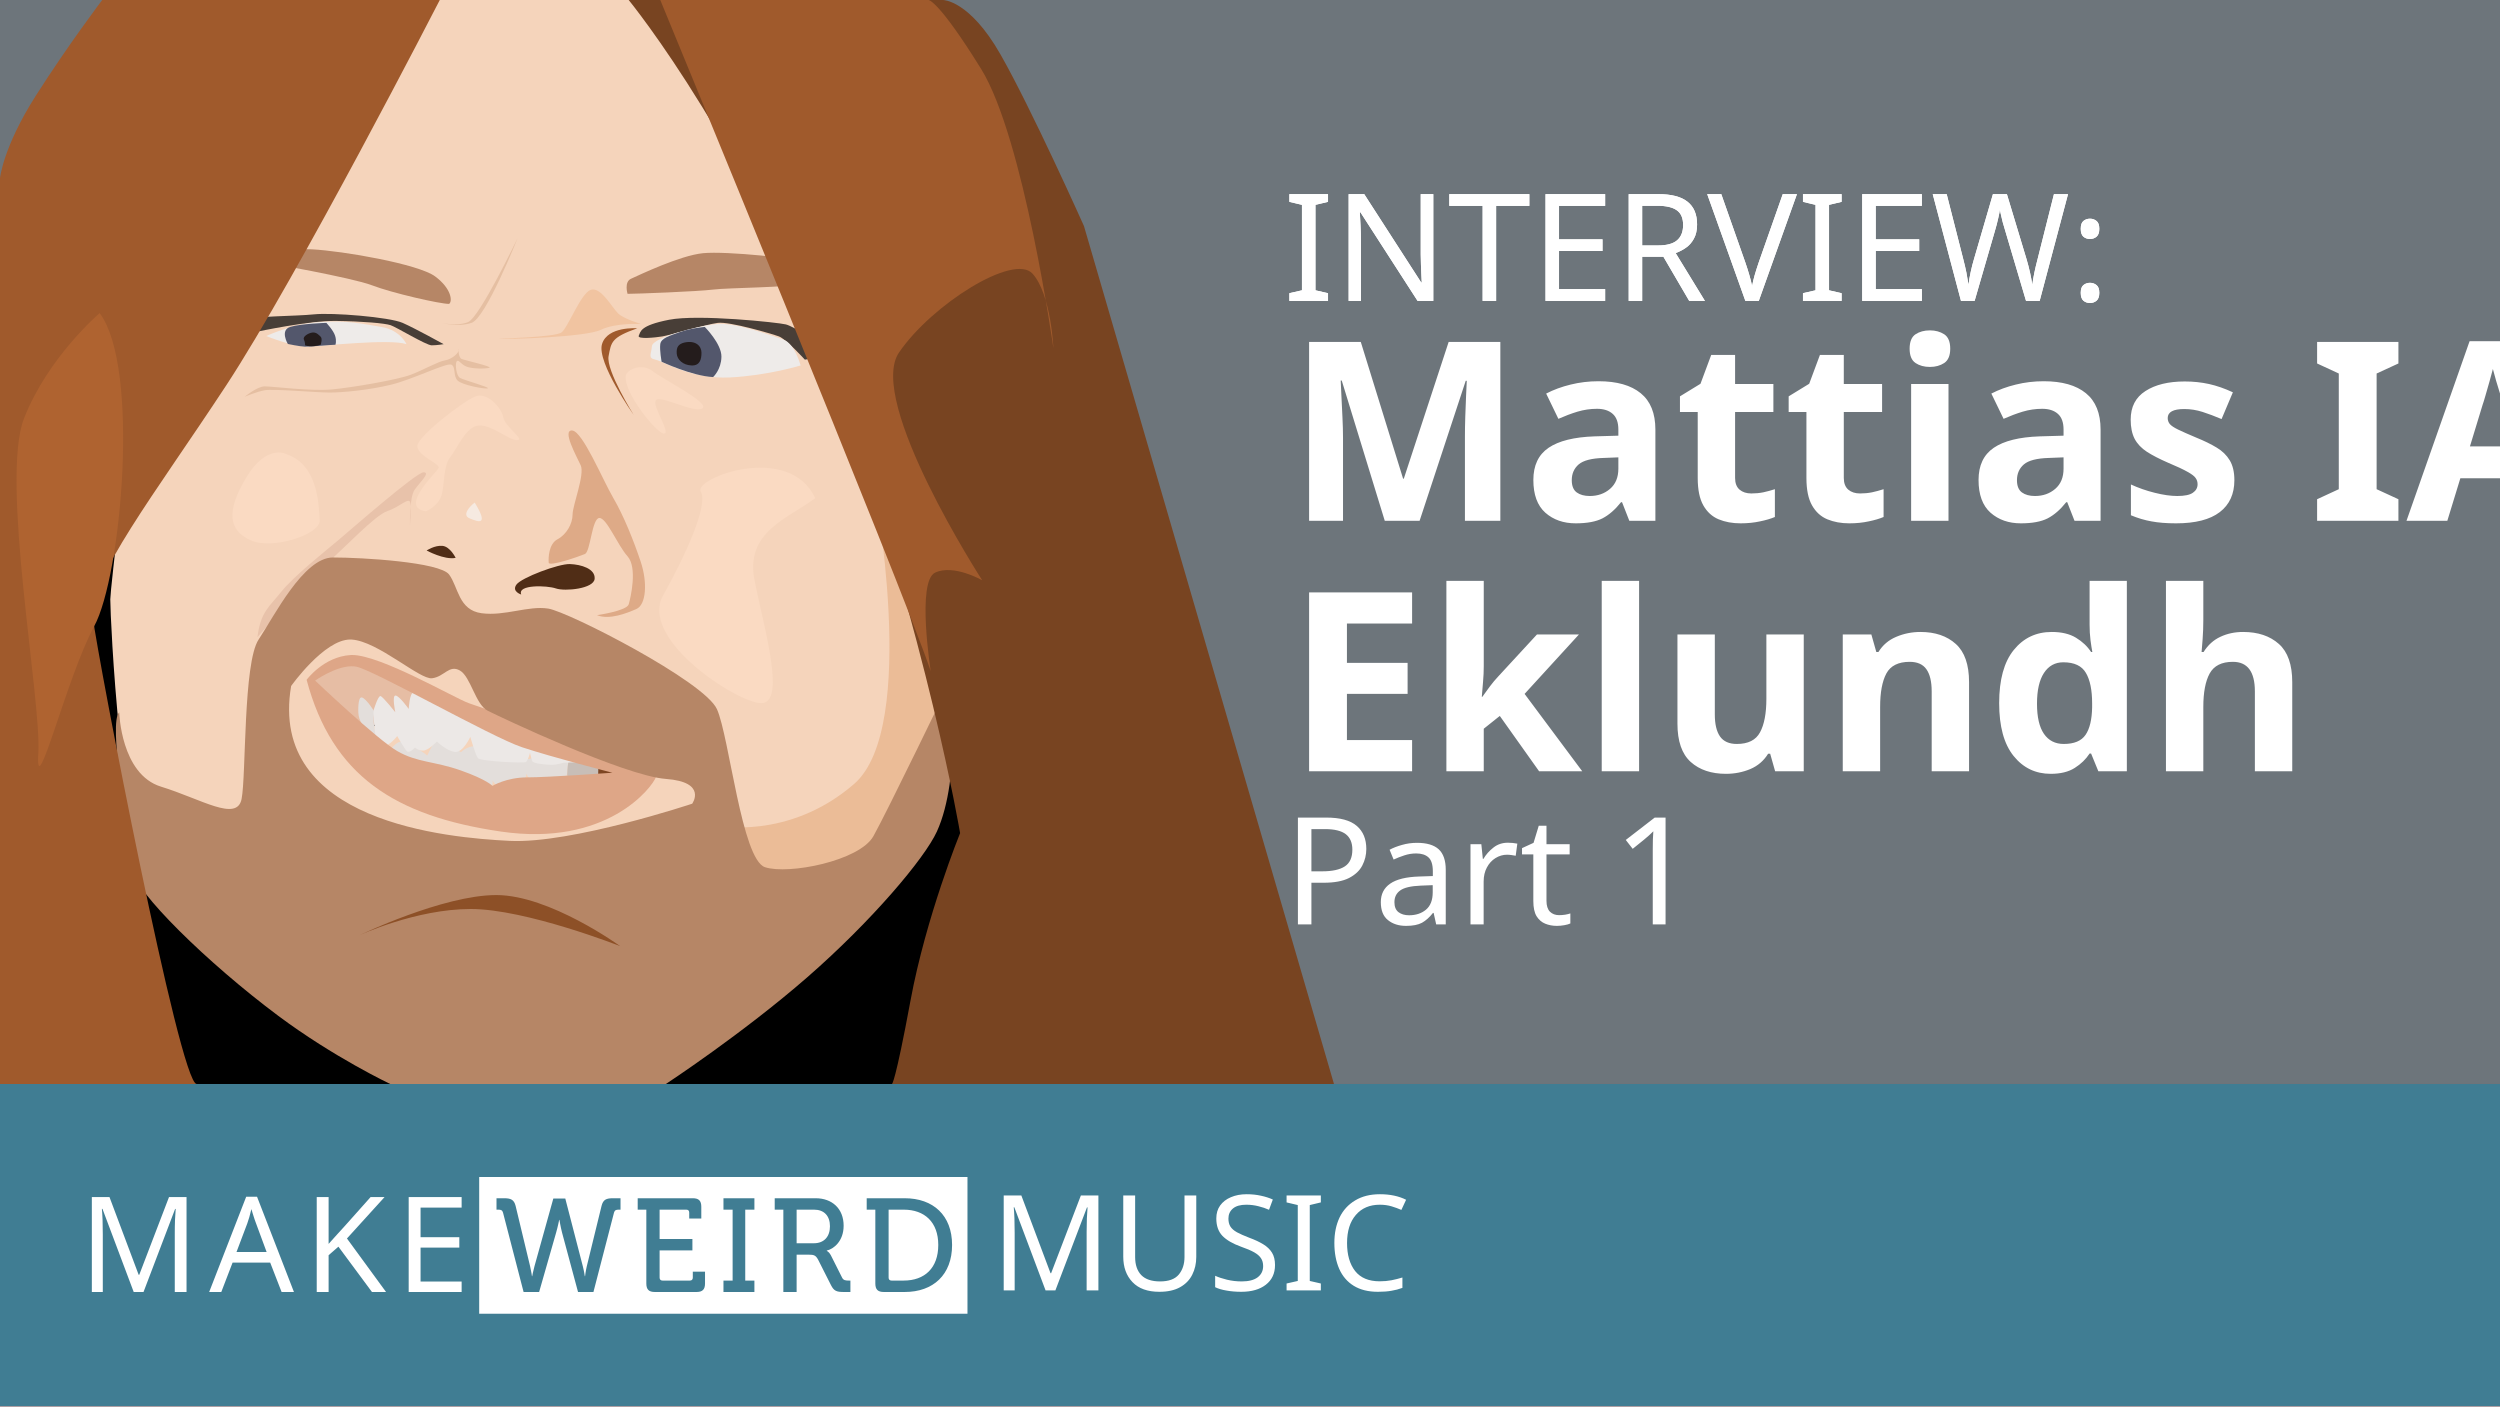
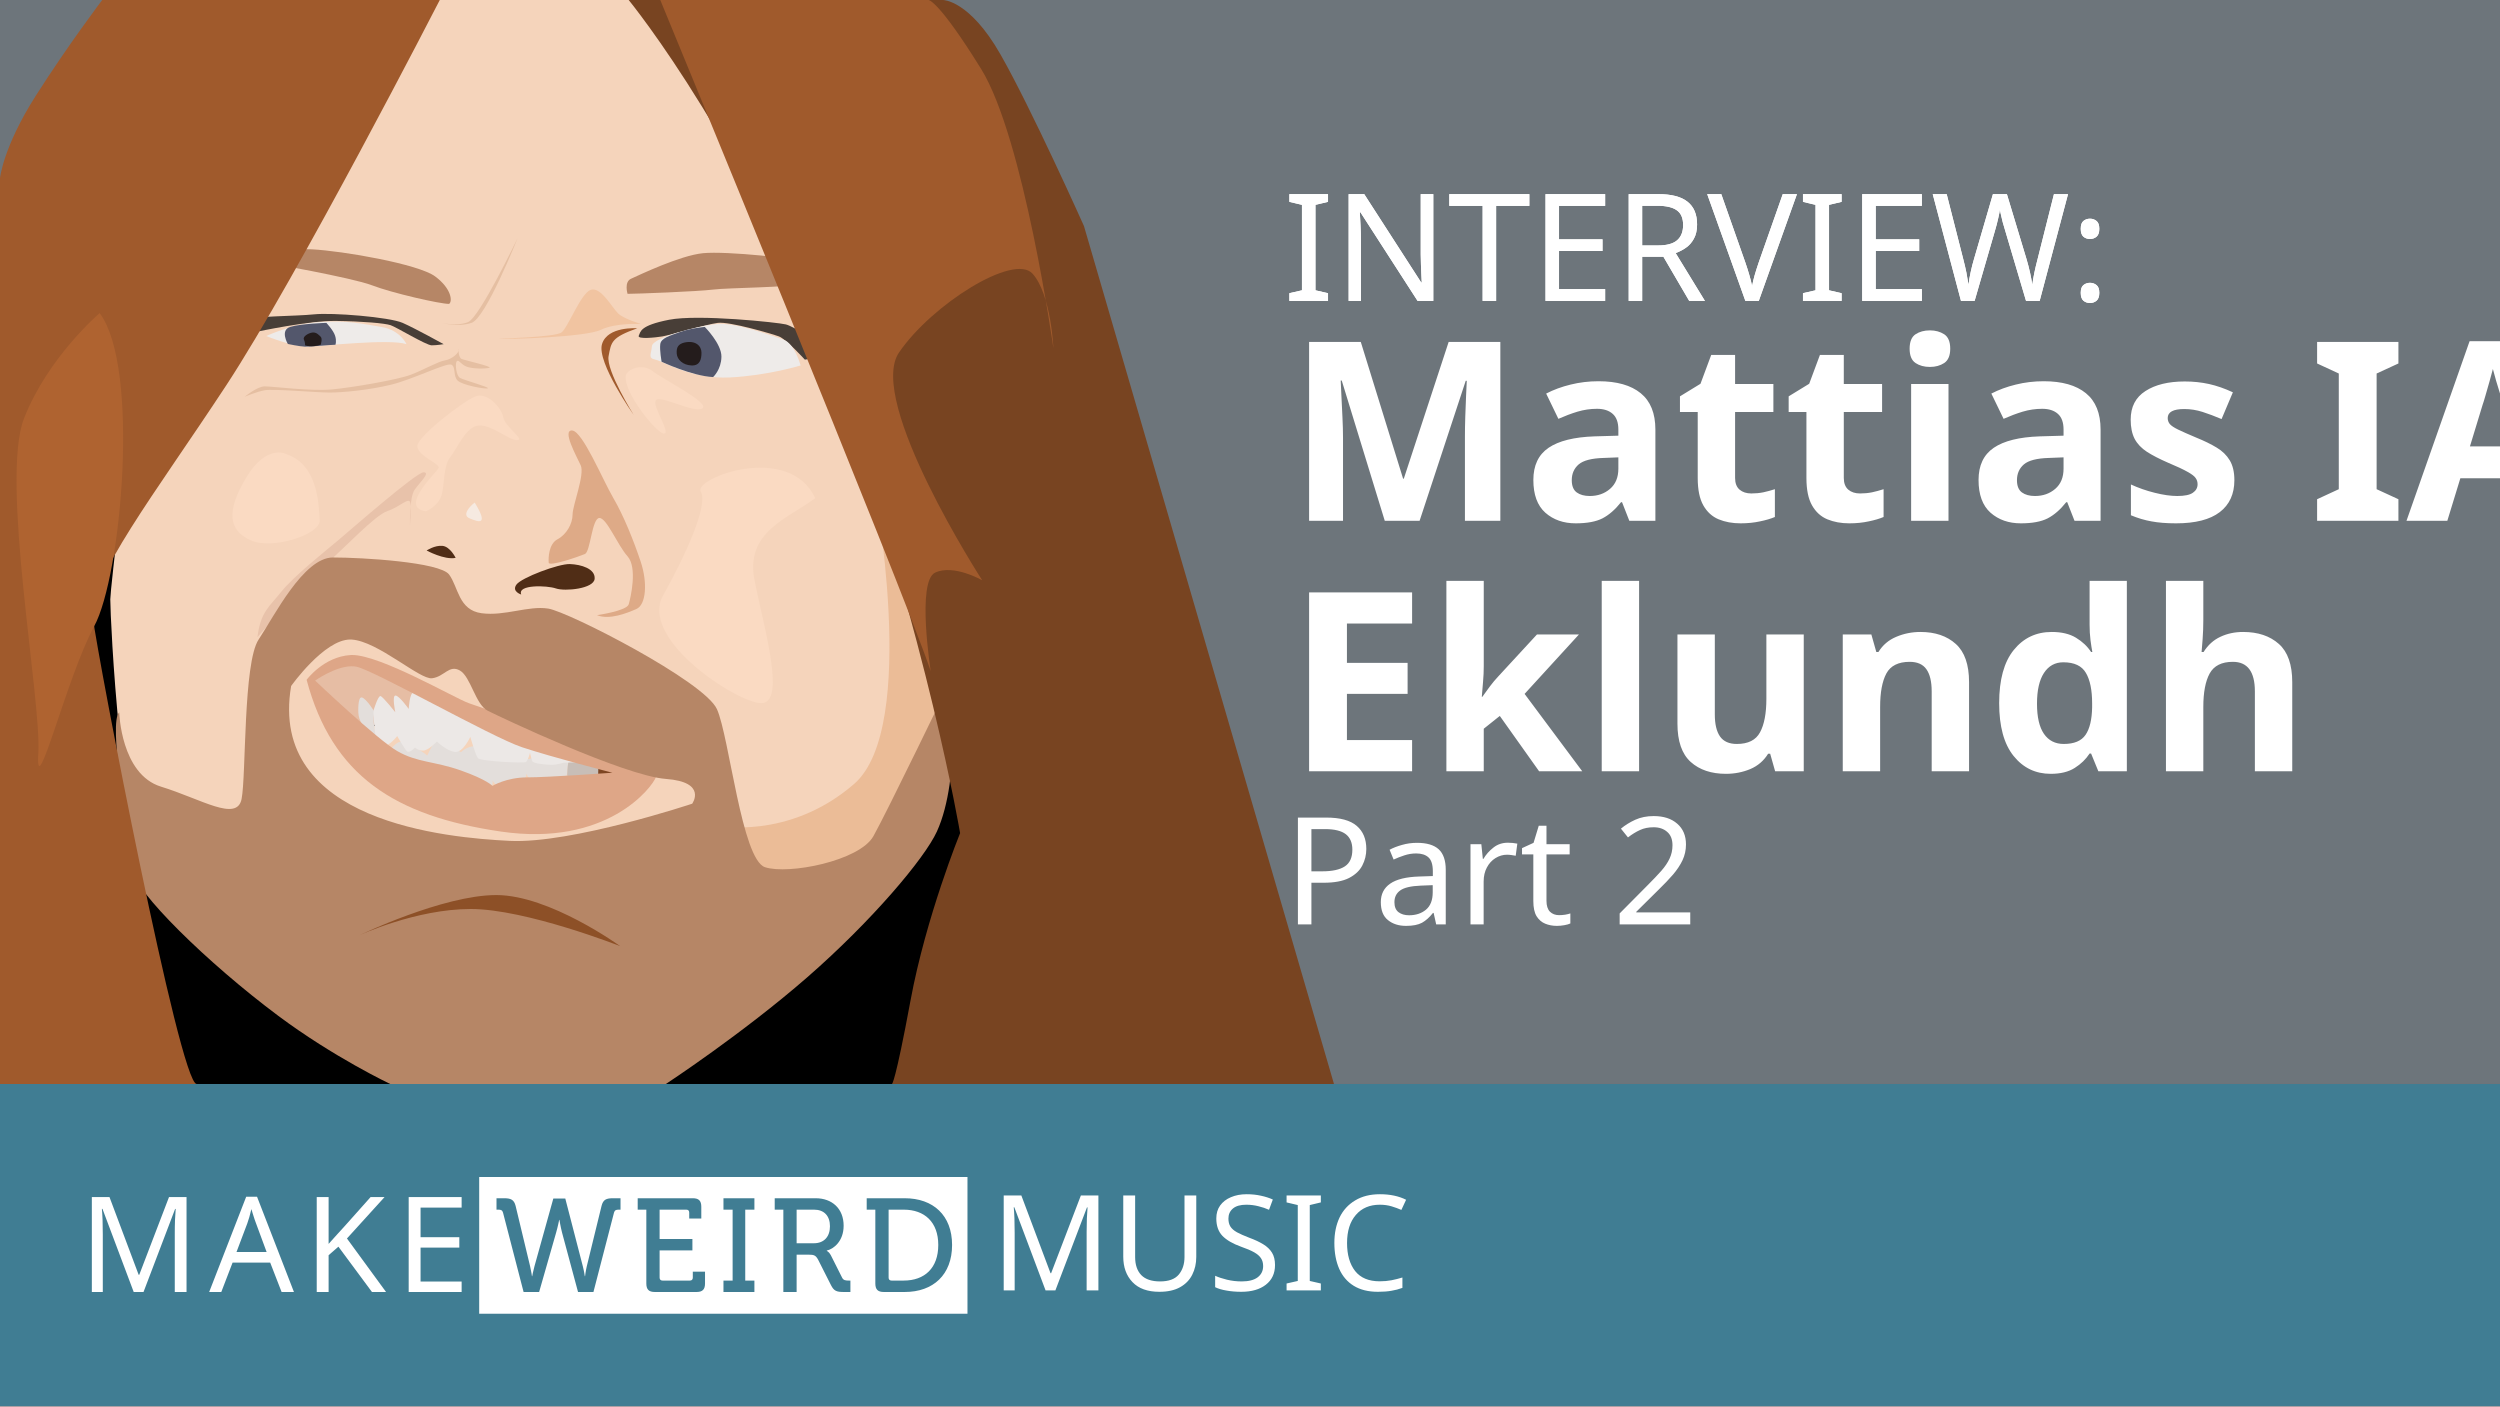
<svg xmlns="http://www.w3.org/2000/svg" width="1280" height="720" viewBox="0 0 338.667 190.5" id="svg2" version="1.1">
  <defs id="defs4" />
  <g id="layer1" transform="translate(0,-106.5)">
    <rect style="opacity:1;fill:#6d757b;fill-opacity:1;stroke:none;stroke-width:16.054;stroke-miterlimit:4;stroke-dasharray:none;stroke-opacity:1" id="rect4141" width="338.667" height="190.5" x="1.4210855e-14" y="106.5" />
  </g>
  <g id="layer2">
    <rect style="opacity:1;fill:#de3d2d;fill-opacity:1;stroke:none;stroke-width:11.031;stroke-miterlimit:4;stroke-dasharray:none;stroke-opacity:1" id="rect4144" width="338.667" height="43.656" x="0" y="146.844" />
  </g>
  <g id="layer5" />
  <g id="g4203">
    <rect y="146.844" x="0" height="43.656" width="338.667" id="rect4205" style="opacity:1;fill:#407d93;fill-opacity:1;stroke:none;stroke-width:11.031;stroke-miterlimit:4;stroke-dasharray:none;stroke-opacity:1" />
  </g>
  <g id="layer3" style="display:none">
    <text xml:space="preserve" style="font-style:normal;font-variant:normal;font-weight:normal;font-stretch:normal;font-size:20.267px;line-height:125%;font-family:Museo;-inkscape-font-specification:'Museo, Normal';text-align:start;letter-spacing:0px;word-spacing:0px;writing-mode:lr-tb;text-anchor:start;fill:#ffffff;fill-opacity:1;stroke:none;stroke-width:0.507px;stroke-linecap:butt;stroke-linejoin:miter;stroke-opacity:1" x="173.855" y="40.767" id="text4147">
      <tspan id="tspan4164" x="173.855" y="40.767">DISCOVER:</tspan>
    </text>
  </g>
  <g id="g4209">
    <text id="text4211" y="40.767" x="173.855" style="font-style:normal;font-variant:normal;font-weight:normal;font-stretch:normal;font-size:20.267px;line-height:125%;font-family:Museo;-inkscape-font-specification:'Museo, Normal';text-align:start;letter-spacing:0px;word-spacing:0px;writing-mode:lr-tb;text-anchor:start;fill:#ffffff;fill-opacity:1;stroke:none;stroke-width:0.507px;stroke-linecap:butt;stroke-linejoin:miter;stroke-opacity:1" xml:space="preserve">
      <tspan id="tspan4213" x="173.855" y="40.767">INTERVIEW:</tspan>
    </text>
    <text xml:space="preserve" style="font-style:normal;font-variant:normal;font-weight:normal;font-stretch:normal;font-size:20.267px;line-height:125%;font-family:Museo;-inkscape-font-specification:'Museo, Normal';text-align:start;letter-spacing:0px;word-spacing:0px;writing-mode:lr-tb;text-anchor:start;fill:#ffffff;fill-opacity:1;stroke:none;stroke-width:0.507px;stroke-linecap:butt;stroke-linejoin:miter;stroke-opacity:1" x="173.855" y="40.767" id="text4167">
      <tspan y="40.767" x="173.855" id="tspan4169">INTERVIEW:</tspan>
-     </text>
-     <text id="text4244" y="125.224" x="173.855" style="font-style:normal;font-variant:normal;font-weight:normal;font-stretch:normal;font-size:20.267px;line-height:125%;font-family:Museo;-inkscape-font-specification:'Museo, Normal';text-align:start;letter-spacing:0px;word-spacing:0px;writing-mode:lr-tb;text-anchor:start;fill:#ffffff;fill-opacity:1;stroke:none;stroke-width:0.507px;stroke-linecap:butt;stroke-linejoin:miter;stroke-opacity:1" xml:space="preserve">
-       <tspan id="tspan4246" x="173.855" y="125.224">Part 1</tspan>
    </text>
    <g id="g5634" transform="scale(0.555)">
      <g style="display:none" transform="translate(0,-32.41665)" id="layer1-4">
        <rect y="32.417" x="0" height="264.583" width="264.583" id="rect5606" style="opacity:1;fill:#ffffff;fill-opacity:1;stroke:none;stroke-width:11.608;stroke-miterlimit:4;stroke-dasharray:none;stroke-opacity:1" />
      </g>
      <g style="display:inline" id="layer2-9">
        <path id="path4901" d="m 0,110.102 264.583,0 0,154.482 -264.583,0 z" style="fill:#000000;fill-opacity:1;fill-rule:evenodd;stroke:none;stroke-width:0.265px;stroke-linecap:butt;stroke-linejoin:miter;stroke-opacity:1" />
        <path id="path4813" d="m 44.223,4.9999997e-6 c 0,0 -17.303,141.363 -17.303,146.277 0,4.914 2.562,59.342 10.499,71.438 7.938,12.095 60.854,46.869 60.854,46.869 l 59.153,0 c 0,0 68.603,-50.271 71.249,-63.878 C 231.321,187.098 217.336,4.9999997e-6 217.336,4.9999997e-6 Z" style="fill:#f5d4bb;fill-opacity:1;fill-rule:evenodd;stroke:none;stroke-width:0.265px;stroke-linecap:butt;stroke-linejoin:miter;stroke-opacity:1" />
      </g>
      <g id="layer16">
        <path id="path4891" d="m 70.025,110.903 c 0,0 -4.811,-2.806 -9.889,5.613 -5.078,8.419 -4.276,12.963 1.069,15.368 5.345,2.405 17.105,-1.47 16.838,-4.944 -0.267,-3.475 -0.267,-13.363 -8.018,-16.036 z" style="fill:#fadac2;fill-opacity:1;fill-rule:evenodd;stroke:none;stroke-width:0.265px;stroke-linecap:butt;stroke-linejoin:miter;stroke-opacity:1" />
        <path id="path4893" d="m 115.861,122.663 c -1.203,0.935 -3.207,3.074 -1.203,3.875 2.005,0.802 4.811,2.005 1.203,-3.875 z" style="fill:#f6eae1;fill-opacity:1;fill-rule:evenodd;stroke:none;stroke-width:0.265px;stroke-linecap:butt;stroke-linejoin:miter;stroke-opacity:1" />
        <path id="path4895" d="m 152.745,91.66 c 0.267,-1.336 3.742,-3.207 6.548,-1.069 2.806,2.138 14.032,7.751 12.161,9.087 -1.871,1.336 -10.29,-3.341 -11.359,-2.005 -1.069,1.336 3.742,8.018 2.005,8.152 -1.737,0.134 -10.023,-10.156 -9.354,-14.165 z" style="fill:#fadac2;fill-opacity:1;fill-rule:evenodd;stroke:none;stroke-width:0.265px;stroke-linecap:butt;stroke-linejoin:miter;stroke-opacity:1" />
        <path id="path4897" d="m 198.982,121.594 c -6.548,4.944 -17.105,8.152 -14.833,19.912 2.272,11.76 8.285,31.404 0.935,30.068 -7.35,-1.336 -28.865,-16.17 -23.252,-26.192 5.613,-10.023 11.092,-22.183 9.221,-25.391 -1.871,-3.207 21.515,-12.161 27.93,1.604 z" style="fill:#fadac2;fill-opacity:1;fill-rule:evenodd;stroke:none;stroke-width:0.265px;stroke-linecap:butt;stroke-linejoin:miter;stroke-opacity:1" />
        <path id="path4906" d="m 85.66,178.923 22.985,-7.484 -21.382,-10.156 -6.147,0.802 -5.479,4.143 z" style="fill:#e6bda4;fill-opacity:1;fill-rule:evenodd;stroke:#000000;stroke-width:0.265px;stroke-linecap:butt;stroke-linejoin:miter;stroke-opacity:1" />
        <path id="path4908" d="m 144.593,186.006 0,6.014 8.152,-2.94 z" style="fill:#7d4522;fill-opacity:1;fill-rule:evenodd;stroke:#000000;stroke-width:0.265px;stroke-linecap:butt;stroke-linejoin:miter;stroke-opacity:1" />
        <path id="path4913" d="m 213.281,118.12 c 0,0 11.225,59.334 -4.811,73.232 -16.036,13.898 -33.676,10.156 -33.676,10.156 l 8.018,22.985 41.16,-21.382 13.898,-51.316 z" style="fill:#ebbc97;fill-opacity:1;fill-rule:evenodd;stroke:none;stroke-width:0.265px;stroke-linecap:butt;stroke-linejoin:miter;stroke-opacity:1" />
      </g>
      <g style="display:inline" id="layer6-8">
        <path id="path4831" d="m 95.148,183.333 c 0,0 1.403,-2.539 3.207,-2.339 1.804,0.2 5.947,3.408 5.947,3.408 0,0 1.67,-3.875 2.606,-3.809 0.935,0.067 5.613,3.007 5.613,3.007 0,0 1.403,-1.47 3.408,-1.47 2.005,0 13.23,3.14 13.23,3.14 0,0 2.873,-1.002 4.544,-1.002 1.67,0 4.944,1.604 4.944,1.604 0,0 0,3.742 -0.735,4.009 -0.735,0.267 -7.083,0.935 -8.085,0.535 -1.002,-0.401 -1.336,-1.604 -1.336,-1.604 0,0 0,1.47 -1.403,2.405 -1.403,0.935 -4.41,0.935 -5.279,0.735 -0.869,-0.2 -1.67,-1.537 -1.67,-1.537 0,0 0.735,1.403 -1.203,1.804 -1.938,0.401 -23.787,-8.887 -23.787,-8.887 z" style="fill:#e3dedb;fill-rule:evenodd;stroke:none;stroke-width:0.265px;stroke-linecap:butt;stroke-linejoin:miter;stroke-opacity:1" />
        <path id="path4833" d="m 138.446,189.013 c 0,0 -0.134,0.869 1.336,0.869 1.47,0 6.214,-0.601 6.214,-0.601 l 0.067,-2.539 c 0,0 -7.149,-1.47 -7.35,-0.601 -0.2,0.869 -0.267,2.873 -0.267,2.873 z" style="fill:#c8beb7;fill-rule:evenodd;stroke:none;stroke-width:0.265px;stroke-linecap:butt;stroke-linejoin:miter;stroke-opacity:1" />
      </g>
      <g style="display:inline" id="layer5-3">
        <path id="path4826" d="m 87.464,173.979 c 0,0 -0.2,-4.009 0.869,-3.742 1.069,0.267 3.074,3.474 3.074,3.474 0,0 -0.267,1.002 -0.2,2.472 0.067,1.47 0.869,4.209 0.869,4.209 0,0 -4.41,-2.539 -4.61,-6.414 z" style="fill:#e3dedb;fill-rule:evenodd;stroke:none;stroke-width:0.265px;stroke-linecap:butt;stroke-linejoin:miter;stroke-opacity:1" />
        <path id="path4828" d="m 91.206,173.311 c 0,0 1.069,-3.541 1.67,-3.408 0.601,0.134 3.608,3.942 3.608,3.942 0,0 -0.869,-4.143 0.067,-4.076 0.935,0.067 3.207,3.274 3.207,3.274 0,0 0.2,-4.009 1.203,-4.009 1.002,0 39.89,17.038 39.89,17.038 0,0 -2.005,0.067 -2.873,0.067 -0.869,0 -1.804,0.601 -3.608,0.535 -1.804,-0.067 -4.276,-0.334 -4.477,-0.935 -0.2,-0.601 -0.535,-2.005 -0.535,-2.005 0,0 -0.468,1.938 -1.002,2.272 -0.535,0.334 -11.092,-0.2 -11.693,-0.935 -0.601,-0.735 -1.871,-5.212 -1.871,-5.212 0,0 -1.737,3.875 -3.742,3.675 -2.005,-0.2 -4.41,-2.539 -4.41,-2.539 0,0 -2.005,2.138 -3.274,2.205 -1.27,0.067 -2.071,-0.735 -2.071,-0.735 0,0 -1.336,1.47 -1.938,0.935 -0.601,-0.535 -2.405,-3.742 -2.405,-3.742 0,0 -2.005,2.606 -3.14,2.205 -1.136,-0.401 -2.071,-1.336 -2.071,-1.336 0,0 -0.735,-5.613 -0.535,-7.216 z" style="fill:#ece8e6;fill-opacity:1;fill-rule:evenodd;stroke:none;stroke-width:0.265px;stroke-linecap:butt;stroke-linejoin:miter;stroke-opacity:1" />
      </g>
      <g style="display:inline" id="layer4-7">
        <path id="path4821" transform="scale(0.2645833)" d="m 324.775,604.25 c -0.412,0.002 -0.812,0.013 -1.203,0.035 -25,1.429 -40.715,22.857 -40.715,22.857 23.571,88.571 81.428,125.714 179.285,140 97.857,14.286 139.286,-40.714 142.857,-50 3.571,-9.286 -159.286,-63.57 -172.857,-68.57 -13.359,-4.922 -81.398,-44.451 -107.367,-44.322 z m -0.77,10.408 c 1.563,-0.03 3.093,0.074 4.566,0.342 15.714,2.857 124.998,64.999 152.855,74.285 C 509.285,698.571 565,712.857 565,712.857 c 0,0 -59.287,4.285 -78.572,4.285 -19.286,0 -32.143,7.857 -32.143,7.857 0,0 -4.999,-5.714 -29.285,-14.285 -24.286,-8.571 -40.001,-7.143 -58.572,-17.857 -18.571,-10.714 -75.713,-65 -75.713,-65 0,0 18.185,-12.906 33.291,-13.199 z" style="fill:#dea687;fill-opacity:1;fill-rule:evenodd;stroke:none;stroke-width:1px;stroke-linecap:butt;stroke-linejoin:miter;stroke-opacity:1" />
      </g>
      <g style="display:inline" id="layer17" />
      <g style="display:inline" id="layer7-7">
        <path id="path4836" d="m 127.22,145.114 c 0,0 -2.394,-0.727 -1.165,-2.428 1.228,-1.701 10.3,-5.103 13.04,-5.008 2.74,0.095 6.237,1.134 6.048,3.591 -0.189,2.457 -7.276,3.118 -9.449,2.362 -2.173,-0.756 -9.481,-1.003 -8.473,1.483 z" style="fill:#502d16;fill-rule:evenodd;stroke:none;stroke-width:0.265px;stroke-linecap:butt;stroke-linejoin:miter;stroke-opacity:1" />
        <path id="path4838" d="m 111.219,136.166 c 0,0 -1.323,-2.74 -3.213,-2.929 -1.89,-0.189 -3.874,1.134 -3.874,1.134 0,0 4.347,2.362 7.087,1.795 z" style="fill:#502d16;fill-rule:evenodd;stroke:none;stroke-width:0.265px;stroke-linecap:butt;stroke-linejoin:miter;stroke-opacity:1" />
      </g>
      <g style="display:inline" id="layer8-4">
        <path id="path4841" d="m 145.71,150.151 c 0,0 7.276,-1.039 7.749,-2.646 0.472,-1.606 2.173,-8.977 -0.283,-11.717 -2.457,-2.74 -5.103,-9.449 -6.898,-9.355 -1.795,0.095 -2.173,8.221 -3.496,8.788 -1.323,0.567 -8.758,3.16 -8.853,2.121 -0.095,-1.039 -0.03,-4.578 2.144,-5.712 2.173,-1.134 3.685,-3.78 3.685,-6.048 0,-2.268 3.024,-9.733 1.984,-12.001 -1.039,-2.268 -4.63,-8.693 -2.079,-8.504 2.551,0.189 7.465,12.095 10.016,16.442 2.551,4.347 5.008,10.489 6.709,15.592 1.701,5.103 1.323,10.489 -1.039,11.528 -2.362,1.039 -6.615,2.74 -9.638,1.512 z" style="fill:#deaa87;fill-rule:evenodd;stroke:none;stroke-width:0.265px;stroke-linecap:butt;stroke-linejoin:miter;stroke-opacity:1" />
        <path id="path4843" d="m 62.839,155.537 c 0,0 12.001,-13.796 16.725,-17.859 4.725,-4.063 11.906,-11.906 15.025,-12.946 3.118,-1.039 5.386,-3.685 5.575,-1.89 0.189,1.795 -0.095,5.386 -0.095,5.386 0,0 -0.189,-6.804 1.134,-8.693 1.323,-1.89 3.969,-4.252 2.173,-4.252 -1.795,0 -17.954,14.174 -20.883,16.631 -2.929,2.457 -10.867,8.788 -13.796,12.473 -2.929,3.685 -5.103,4.914 -5.859,11.15 z" style="fill:#e8c2aa;fill-opacity:1;fill-rule:evenodd;stroke:none;stroke-width:0.265px;stroke-linecap:butt;stroke-linejoin:miter;stroke-opacity:1" />
        <path id="path4863" d="m 103.968,124.801 c 0,0 2.905,-1.203 3.755,-3.755 0.85,-2.551 0.378,-7.182 2.173,-9.449 1.795,-2.268 3.874,-7.654 7.087,-7.749 3.213,-0.095 7.182,3.591 9.26,3.591 2.079,0 -3.024,-3.307 -3.402,-5.575 -0.378,-2.268 -3.874,-6.237 -6.804,-5.103 -2.929,1.134 -14.269,9.827 -14.174,12.19 0.095,2.362 5.67,4.252 5.197,5.292 -0.472,1.039 -9.827,9.638 -3.094,10.558 z" style="fill:#fadac2;fill-opacity:1;fill-rule:evenodd;stroke:none;stroke-width:0.265px;stroke-linecap:butt;stroke-linejoin:miter;stroke-opacity:1" />
      </g>
      <g style="display:inline" id="layer3-5">
        <path id="path4816" transform="scale(0.2645833)" d="m 307.143,514.285 c -27.143,0 -54.285,54.286 -68.57,75.715 -14.286,21.429 -11.429,125.714 -15.715,147.143 -4.286,21.429 -37.142,8.4e-4 -74.285,-11.428 C 111.429,714.286 110,657.143 110,657.143 c -10,8.571 7.142,107.142 11.428,144.285 2.39,20.711 70.231,87.137 135.151,135.6 C 308.085,975.477 359.999,1000 359.999,1000 l 254.286,0 c 0,0 70.516,-46.196 130.501,-98.498 59.358,-51.756 108.13,-109.491 119.499,-134.359 22.857,-50 12.857,-140 12.857,-140 0,0 -58.571,121.428 -71.428,144.285 -12.857,22.857 -78.571,35.715 -100,28.572 -21.429,-7.143 -32.859,-120.001 -44.287,-145.715 -11.429,-25.714 -137.141,-90 -155.713,-92.857 -18.571,-2.857 -40.001,7.144 -61.43,4.287 -21.429,-2.857 -21.429,-24.286 -30,-35.715 -8.571,-11.429 -80,-15.715 -107.143,-15.715 z m 16,75.682 c 0.383,3.4e-4 0.763,0.011 1.143,0.033 24.286,1.429 62.859,37.143 74.287,35.715 11.429,-1.429 15.713,-12.857 25.713,-7.143 10,5.714 14.286,31.428 25.715,37.143 11.429,5.714 125.714,60 164.285,62.857 38.571,2.857 24.287,22.855 24.287,22.855 0,0 -111.429,37.144 -168.572,34.287 -57.143,-2.857 -222.856,-17.143 -201.428,-142.857 0,0 30.454,-42.912 54.57,-42.891 z" style="fill:#b68666;fill-opacity:1;fill-rule:evenodd;stroke:none;stroke-width:1px;stroke-linecap:butt;stroke-linejoin:miter;stroke-opacity:1" />
        <path id="path4904" d="m 87.69,228.298 c 0,0 13.796,-6.426 27.214,-6.426 13.418,0 36.475,9.071 36.475,9.071 0,0 -17.198,-12.473 -30.238,-12.473 -13.04,0 -33.451,9.827 -33.451,9.827 z" style="display:inline;fill:#8d5027;fill-opacity:1;fill-rule:evenodd;stroke:none;stroke-width:0.265px;stroke-linecap:butt;stroke-linejoin:miter;stroke-opacity:1" />
      </g>
      <g style="display:inline" id="layer9">
        <path id="path4846" d="m 59.72,96.856 c 0,0 3.024,-2.551 4.914,-2.551 1.89,0 11.339,1.228 16.347,0.756 5.008,-0.472 16.064,-2.362 19.277,-3.591 3.213,-1.228 6.615,-3.213 8.315,-3.496 1.701,-0.283 3.496,-1.795 3.402,-2.646 -0.095,-0.85 -0.189,1.89 0.661,2.268 0.85,0.378 7.749,1.89 6.804,2.173 -0.945,0.283 -4.158,0.283 -5.575,-0.283 -1.417,-0.567 -1.89,-1.795 -2.362,-1.323 -0.472,0.472 -0.189,3.496 0.756,4.063 0.945,0.567 7.276,2.268 6.804,2.551 -0.472,0.283 -6.237,-0.756 -7.371,-1.89 -1.134,-1.134 -0.378,-3.307 -1.512,-3.874 -1.134,-0.567 -9.355,3.591 -14.836,4.914 -5.481,1.323 -11.812,1.89 -14.93,1.89 -3.118,0 -13.702,-0.945 -15.781,-0.567 -2.079,0.378 -4.914,1.606 -4.914,1.606 z" style="fill:#e5bfa2;fill-opacity:1;fill-rule:evenodd;stroke:none;stroke-width:0.265px;stroke-linecap:butt;stroke-linejoin:miter;stroke-opacity:1" />
        <path id="path4848" d="m 155.537,80.131 c 0,0 -7.276,-0.567 -8.599,3.874 -1.323,4.441 7.749,17.292 7.749,17.292 0,0 -6.804,-10.867 -6.142,-14.363 0.661,-3.496 0.661,-4.536 6.993,-6.804 z" style="fill:#a05a2c;fill-rule:evenodd;stroke:none;stroke-width:0.265px;stroke-linecap:butt;stroke-linejoin:miter;stroke-opacity:1" />
        <path id="path4850" d="m 121.519,82.682 c 0,0 13.891,-0.378 15.497,-1.512 1.606,-1.134 4.63,-9.355 7.087,-10.394 2.457,-1.039 5.386,4.441 6.804,5.764 1.417,1.323 5.575,2.551 5.575,2.551 0,0 -6.142,-0.378 -9.827,1.417 -3.685,1.795 -22.773,2.362 -25.135,2.173 z" style="fill:#f1c4a1;fill-opacity:1;fill-rule:evenodd;stroke:none;stroke-width:0.265px;stroke-linecap:butt;stroke-linejoin:miter;stroke-opacity:1" />
        <path id="path4857" d="m 196.453,87.785 c 0,0 -4.536,-5.008 -6.331,-5.67 -1.795,-0.661 -12.095,-3.685 -14.93,-3.307 -2.835,0.378 -11.812,3.024 -13.513,3.307 -1.701,0.283 -6.237,0.756 -5.764,-0.189 0.472,-0.945 0.189,-2.457 7.371,-3.874 7.182,-1.417 26.647,0.661 28.537,1.134 1.89,0.472 9.733,5.197 9.26,6.142 -0.472,0.945 -2.74,2.268 -4.63,2.457 z" style="fill:#483e37;fill-rule:evenodd;stroke:none;stroke-width:0.265px;stroke-linecap:butt;stroke-linejoin:miter;stroke-opacity:1" />
        <path id="path4859" d="m 62.65,80.981 c 0,0 12.757,-2.74 19.371,-2.646 6.615,0.094 11.906,0.567 13.324,1.039 1.417,0.472 8.693,4.914 10.016,4.914 1.323,0 2.929,-0.283 2.929,-0.283 0,0 -6.804,-3.78 -10.016,-5.197 -3.213,-1.417 -17.198,-2.551 -21.639,-2.079 -4.441,0.472 -14.552,0.378 -16.536,1.323 -1.984,0.945 -1.606,8.504 2.551,2.929 z" style="fill:#483e37;fill-rule:evenodd;stroke:none;stroke-width:0.265px;stroke-linecap:butt;stroke-linejoin:miter;stroke-opacity:1" />
        <path id="path4861" d="m 126.339,58.114 c 0,0 -7.749,19.56 -11.245,20.694 -3.496,1.134 -7.182,0 -7.182,0 0,0 3.496,0.945 6.331,-0.189 2.835,-1.134 12.095,-20.505 12.095,-20.505 z" style="fill:#e5bfa2;fill-opacity:1;fill-rule:evenodd;stroke:none;stroke-width:0.265px;stroke-linecap:butt;stroke-linejoin:miter;stroke-opacity:1" />
      </g>
      <g style="display:inline" id="layer10">
        <path id="path4853" d="m 109.613,74.178 c 0.85,-0.567 0.661,-3.685 -3.402,-6.709 -4.063,-3.024 -22.584,-6.237 -30.144,-6.615 -7.56,-0.378 -11.245,3.213 -11.245,3.213 0,0 21.072,3.685 25.986,5.575 4.914,1.89 16.536,4.536 18.804,4.536 z" style="fill:#b68666;fill-opacity:1;fill-rule:evenodd;stroke:none;stroke-width:0.265px;stroke-linecap:butt;stroke-linejoin:miter;stroke-opacity:1" />
        <path id="path4855" d="m 153.175,71.721 c 0,0 -0.892,-2.901 0.85,-3.685 1.89,-0.85 11.906,-5.67 17.576,-6.237 5.67,-0.567 23.624,1.323 25.23,2.268 1.606,0.945 3.496,4.063 -0.283,5.103 -3.78,1.039 -18.71,1.039 -22.49,1.512 -3.78,0.472 -18.71,1.039 -20.883,1.039 z" style="fill:#b68666;fill-opacity:1;fill-rule:evenodd;stroke:none;stroke-width:0.265px;stroke-linecap:butt;stroke-linejoin:miter;stroke-opacity:1" />
      </g>
      <g style="display:inline" id="layer11">
        <path id="path4866" d="m 153.458,4.9999998e-6 c 0,0 30.616,37.42 51.783,96.762 21.167,59.342 29.104,106.589 29.104,106.589 0,0 -8.315,20.411 -12.095,40.821 -3.78,20.411 -4.536,20.411 -4.536,20.411 l 107.89,0 -61.021,-209.399 c 0,0 -12.851,-28.726 -20.411,-41.955 C 236.613,4.9999998e-6 230.188,4.9999998e-6 230.188,4.9999998e-6 Z" style="fill:#784421;fill-rule:evenodd;stroke:none;stroke-width:0.265px;stroke-linecap:butt;stroke-linejoin:miter;stroke-opacity:1" />
        <path id="path4868" d="m 107.345,4.9999997e-6 c 0,0 -34.774,67.658 -52.161,94.116 C 37.798,120.574 21.545,141.363 22.679,150.812 c 1.134,9.449 21.167,113.771 25.324,113.771 4.158,0 -48.003,0 -48.003,0 L 0,43.467 c 0,0 0.756,-7.56 8.693,-20.033 C 16.631,10.961 24.946,4.9999997e-6 24.946,4.9999997e-6 Z" style="fill:#a05a2c;fill-rule:evenodd;stroke:none;stroke-width:0.265px;stroke-linecap:butt;stroke-linejoin:miter;stroke-opacity:1" />
      </g>
      <g style="display:inline" id="layer15">
        <path id="path4886" d="m 227.179,163.823 c 0,0 -3.474,-21.916 1.069,-24.054 4.544,-2.138 11.493,1.871 11.493,1.871 0,0 -28.331,-43.832 -20.312,-55.592 8.018,-11.76 28.063,-24.322 32.607,-19.243 4.544,5.078 5.078,18.174 5.078,18.174 0,0 -7.216,-51.329 -17.64,-68.154 C 229.05,4.9999997e-6 226.645,4.9999997e-6 226.645,4.9999997e-6 l -65.481,0 c 0,0 59.067,143.243 66.016,163.823 z" style="fill:#a05a2c;fill-rule:evenodd;stroke:none;stroke-width:0.265px;stroke-linecap:butt;stroke-linejoin:miter;stroke-opacity:1" />
        <path id="path4888" d="m 24.322,76.426 c 0,0 -12.562,10.691 -18.442,25.658 C 0,117.051 10.156,170.772 9.354,183.868 8.553,196.964 16.303,165.159 22.985,152.865 29.667,140.57 34.211,89.522 24.322,76.426 Z" style="fill:#af6330;fill-opacity:1;fill-rule:evenodd;stroke:none;stroke-width:0.265px;stroke-linecap:butt;stroke-linejoin:miter;stroke-opacity:1" />
      </g>
      <g style="display:inline" id="layer12">
        <path id="path4871" d="m 195.414,89.202 c 0,0 -1.417,-5.386 -4.252,-6.331 -2.835,-0.945 -11.717,-4.252 -16.347,-3.78 -4.63,0.472 -15.497,3.307 -15.686,5.386 -0.189,2.079 -1.039,2.929 0.85,3.307 1.89,0.378 8.788,4.819 18.143,4.347 9.355,-0.472 17.292,-2.929 17.292,-2.929 z" style="fill:#eeebe9;fill-opacity:1;fill-rule:evenodd;stroke:none;stroke-width:0.265px;stroke-linecap:butt;stroke-linejoin:miter;stroke-opacity:1" />
        <path id="path4873" d="m 99.219,84.005 c 0,0 -1.512,-3.402 -5.953,-4.158 -4.441,-0.756 -8.41,-1.701 -15.308,-1.228 -6.898,0.472 -12.946,3.402 -12.946,3.402 0,0 6.142,2.551 9.733,2.551 3.591,0 20.222,-1.984 24.474,-0.567 z" style="fill:#eeebe9;fill-opacity:1;fill-rule:evenodd;stroke:none;stroke-width:0.265px;stroke-linecap:butt;stroke-linejoin:miter;stroke-opacity:1" />
      </g>
      <g style="display:inline" id="layer14">
        <path id="path4881" d="m 174.058,92.037 c 0,0 1.984,-1.795 2.032,-4.961 0.047,-3.166 -4.063,-7.276 -4.063,-7.276 0,0 -3.355,0.283 -6,1.228 -2.646,0.945 -4.677,1.512 -4.866,2.977 -0.189,1.465 0.331,4.299 0.331,4.299 0,0 7.512,3.496 12.568,3.733 z" style="fill:#53576c;fill-opacity:1;fill-rule:evenodd;stroke:none;stroke-width:0.265px;stroke-linecap:butt;stroke-linejoin:miter;stroke-opacity:1" />
        <path id="path4883" d="m 81.879,84.147 c 0,0 0.331,-0.898 -0.095,-2.221 -0.425,-1.323 -2.126,-3.118 -2.126,-3.118 0,0 -6.284,0.189 -8.835,0.992 -2.551,0.803 -0.567,4.158 -0.567,4.158 0,0 2.882,0.614 4.158,0.661 1.276,0.047 6.284,-0.472 7.465,-0.472 z" style="fill:#53576c;fill-opacity:1;fill-rule:evenodd;stroke:none;stroke-width:0.265px;stroke-linecap:butt;stroke-linejoin:miter;stroke-opacity:1" />
      </g>
      <g style="display:inline" id="layer13">
        <path id="path4876" d="m 166.971,83.627 c 2.835,-0.661 4.252,0.85 4.252,2.457 0,1.606 -0.378,3.213 -2.457,3.118 -2.079,-0.095 -3.496,-1.417 -3.591,-2.929 -0.095,-1.512 0.378,-2.268 1.795,-2.646 z" style="fill:#241c1c;fill-rule:evenodd;stroke:none;stroke-width:0.265px;stroke-linecap:butt;stroke-linejoin:miter;stroke-opacity:1" />
        <path id="path4878" d="m 78.288,84.147 c 0,0 0.472,-1.465 0,-1.937 -0.472,-0.472 -1.087,-1.181 -2.079,-1.039 -0.992,0.142 -2.362,0.992 -2.032,1.701 0.331,0.709 0.283,1.417 0.283,1.417 0,0 1.465,0.614 3.827,-0.142 z" style="fill:#241c1c;fill-rule:evenodd;stroke:none;stroke-width:0.265px;stroke-linecap:butt;stroke-linejoin:miter;stroke-opacity:1" />
      </g>
    </g>
  </g>
+   <g id="layer18" style="display:inline">
+     <text id="text4244" y="125.224" x="173.855" style="font-style:normal;font-variant:normal;font-weight:normal;font-stretch:normal;font-size:20.267px;line-height:125%;font-family:Museo;-inkscape-font-specification:'Museo, Normal';text-align:start;letter-spacing:0px;word-spacing:0px;writing-mode:lr-tb;text-anchor:start;fill:#ffffff;fill-opacity:1;stroke:none;stroke-width:0.507px;stroke-linecap:butt;stroke-linejoin:miter;stroke-opacity:1" xml:space="preserve">
+       <tspan id="tspan4246" x="173.855" y="125.224">Part 2</tspan>
+     </text>
+   </g>
  <g id="layer4">
    <text xml:space="preserve" style="font-style:normal;font-variant:normal;font-weight:600;font-stretch:normal;font-size:33.938px;line-height:100%;font-family:Museo;-inkscape-font-specification:'Museo, Semi-Bold';text-align:start;letter-spacing:0px;word-spacing:0px;writing-mode:lr-tb;text-anchor:start;fill:#ffffff;fill-opacity:1;stroke:none;stroke-width:0.848px;stroke-linecap:butt;stroke-linejoin:miter;stroke-opacity:1" x="174.294" y="70.548" id="text4158">
      <tspan x="174.294" y="70.548" style="font-style:normal;font-variant:normal;font-weight:600;font-stretch:normal;font-size:33.938px;line-height:100%;font-family:Museo;-inkscape-font-specification:'Museo, Semi-Bold';text-align:start;writing-mode:lr-tb;text-anchor:start;fill:#ffffff;fill-opacity:1;stroke-width:0.848px" id="tspan4242">Mattias IA</tspan>
      <tspan x="174.294" y="104.485" style="font-style:normal;font-variant:normal;font-weight:600;font-stretch:normal;font-size:33.938px;line-height:100%;font-family:Museo;-inkscape-font-specification:'Museo, Semi-Bold';text-align:start;writing-mode:lr-tb;text-anchor:start;fill:#ffffff;fill-opacity:1;stroke-width:0.848px" id="tspan5432">Eklundh</tspan>
    </text>
  </g>
  <g id="layer6">
    <path style="opacity:1;fill:#ffffff;fill-opacity:1;stroke:none;stroke-width:17.226;stroke-miterlimit:4;stroke-dasharray:none;stroke-opacity:1" d="M 245.346 602.625 L 245.346 672.625 L 495.346 672.625 L 495.346 602.625 L 245.346 602.625 z M 254.207 613.5 L 258.084 613.5 C 261.483 613.5 263.182 614.18 263.998 617.443 L 271.408 648.311 C 272.02 650.894 272.361 653.41 272.361 653.41 L 272.496 653.41 C 272.496 653.41 272.904 650.962 273.652 648.311 L 283.307 613.635 L 289.426 613.635 L 298.4 648.311 C 299.08 650.962 299.42 653.41 299.42 653.41 L 299.557 653.41 C 299.557 653.41 299.829 650.894 300.441 648.311 L 307.988 617.443 C 308.804 614.18 310.435 613.5 313.834 613.5 L 317.709 613.5 L 317.709 619.346 L 316.689 619.346 C 315.466 619.346 314.719 619.618 314.379 620.842 L 303.84 661.5 L 295.953 661.5 L 287.795 631.178 C 286.979 628.05 286.436 624.582 286.436 624.582 L 286.299 624.582 C 286.299 624.582 285.618 628.05 284.734 631.109 L 276.033 661.5 L 268.078 661.5 L 257.539 620.842 C 257.199 619.618 256.452 619.346 255.229 619.346 L 254.207 619.346 L 254.207 613.5 z M 326.5 613.5 L 354.717 613.5 C 357.776 613.5 359.066 614.792 359.066 617.852 L 359.066 623.902 L 352.881 623.902 L 352.881 620.842 C 352.881 619.822 352.337 619.346 351.385 619.346 L 337.719 619.346 L 337.719 634.373 L 354.512 634.373 L 354.512 640.219 L 337.719 640.219 L 337.719 654.156 C 337.719 655.108 338.263 655.652 339.215 655.652 L 353.221 655.652 C 354.173 655.652 354.717 655.108 354.717 654.156 L 354.717 651.098 L 360.971 651.098 L 360.971 657.148 C 360.971 660.208 359.679 661.5 356.619 661.5 L 335.271 661.5 C 332.212 661.5 330.92 660.208 330.92 657.148 L 330.92 619.346 L 326.5 619.346 L 326.5 613.5 z M 370.414 613.5 L 386.256 613.5 L 386.256 619.346 L 381.564 619.346 L 381.564 655.652 L 386.256 655.652 L 386.256 661.5 L 370.414 661.5 L 370.414 655.652 L 375.105 655.652 L 375.105 619.346 L 370.414 619.346 L 370.414 613.5 z M 396.654 613.5 L 417.596 613.5 C 426.026 613.5 431.941 618.804 431.941 627.574 C 431.941 635.597 426.706 639.539 423.307 640.287 L 423.307 640.424 C 423.307 640.424 424.53 641.036 425.346 642.6 L 431.125 654.09 C 431.805 655.518 432.894 655.652 434.525 655.652 L 435.408 655.652 L 435.408 661.5 L 432.078 661.5 C 428.339 661.5 426.978 661.024 425.414 657.896 L 418.887 644.979 C 417.663 642.735 416.78 642.395 414.129 642.395 L 407.873 642.395 L 407.873 661.5 L 401.074 661.5 L 401.074 619.346 L 396.654 619.346 L 396.654 613.5 z M 443.75 613.5 L 463.195 613.5 C 477.813 613.5 487.467 622.27 487.467 637.432 C 487.467 652.661 477.813 661.5 463.195 661.5 L 452.52 661.5 C 449.46 661.5 448.17 660.208 448.17 657.148 L 448.17 619.346 L 443.75 619.346 L 443.75 613.5 z M 407.873 619.346 L 407.873 636.549 L 416.711 636.549 C 421.878 636.549 424.938 633.217 424.938 627.846 C 424.938 622.475 421.879 619.346 416.848 619.346 L 407.873 619.346 z M 454.969 619.346 L 454.969 654.156 C 454.969 655.108 455.513 655.652 456.465 655.652 L 462.719 655.652 C 473.393 655.652 480.396 649.262 480.396 637.432 C 480.396 625.669 473.325 619.346 462.719 619.346 L 454.969 619.346 z " transform="scale(0.2645833)" id="rect4172" />
  </g>
  <g id="layer7">
    <text xml:space="preserve" style="font-style:normal;font-variant:normal;font-weight:normal;font-stretch:normal;font-size:17.992px;line-height:100%;font-family:Museo;-inkscape-font-specification:'Museo, Normal';text-align:start;letter-spacing:0px;word-spacing:0px;writing-mode:lr-tb;text-anchor:start;fill:#ffffff;fill-opacity:1;stroke:none;stroke-width:0.265px;stroke-linecap:butt;stroke-linejoin:miter;stroke-opacity:1" x="10.691" y="175.022" id="text4175">
      <tspan id="tspan4177" x="10.691" y="175.022" style="font-style:normal;font-variant:normal;font-weight:normal;font-stretch:normal;font-size:17.992px;line-height:100%;font-family:Museo;-inkscape-font-specification:'Museo, Normal';text-align:start;writing-mode:lr-tb;text-anchor:start;fill:#ffffff;fill-opacity:1;stroke-width:0.265px;letter-spacing:1.323px">MAKE</tspan>
    </text>
  </g>
  <g id="layer8">
    <text xml:space="preserve" style="font-style:normal;font-variant:normal;font-weight:normal;font-stretch:normal;font-size:17.992px;line-height:100%;font-family:Museo;-inkscape-font-specification:'Museo, Normal';text-align:start;letter-spacing:0px;word-spacing:0px;writing-mode:lr-tb;text-anchor:start;fill:#ffffff;fill-opacity:1;stroke:none;stroke-width:0.265px;stroke-linecap:butt;stroke-linejoin:miter;stroke-opacity:1" x="134.218" y="174.806" id="text4180">
      <tspan id="tspan4182" x="134.218" y="174.806" style="font-style:normal;font-variant:normal;font-weight:normal;font-stretch:normal;font-size:17.992px;line-height:100%;font-family:Museo;-inkscape-font-specification:'Museo, Normal';text-align:start;writing-mode:lr-tb;text-anchor:start;fill:#ffffff;fill-opacity:1;stroke-width:0.265px">MUSIC</tspan>
    </text>
  </g>
</svg>
